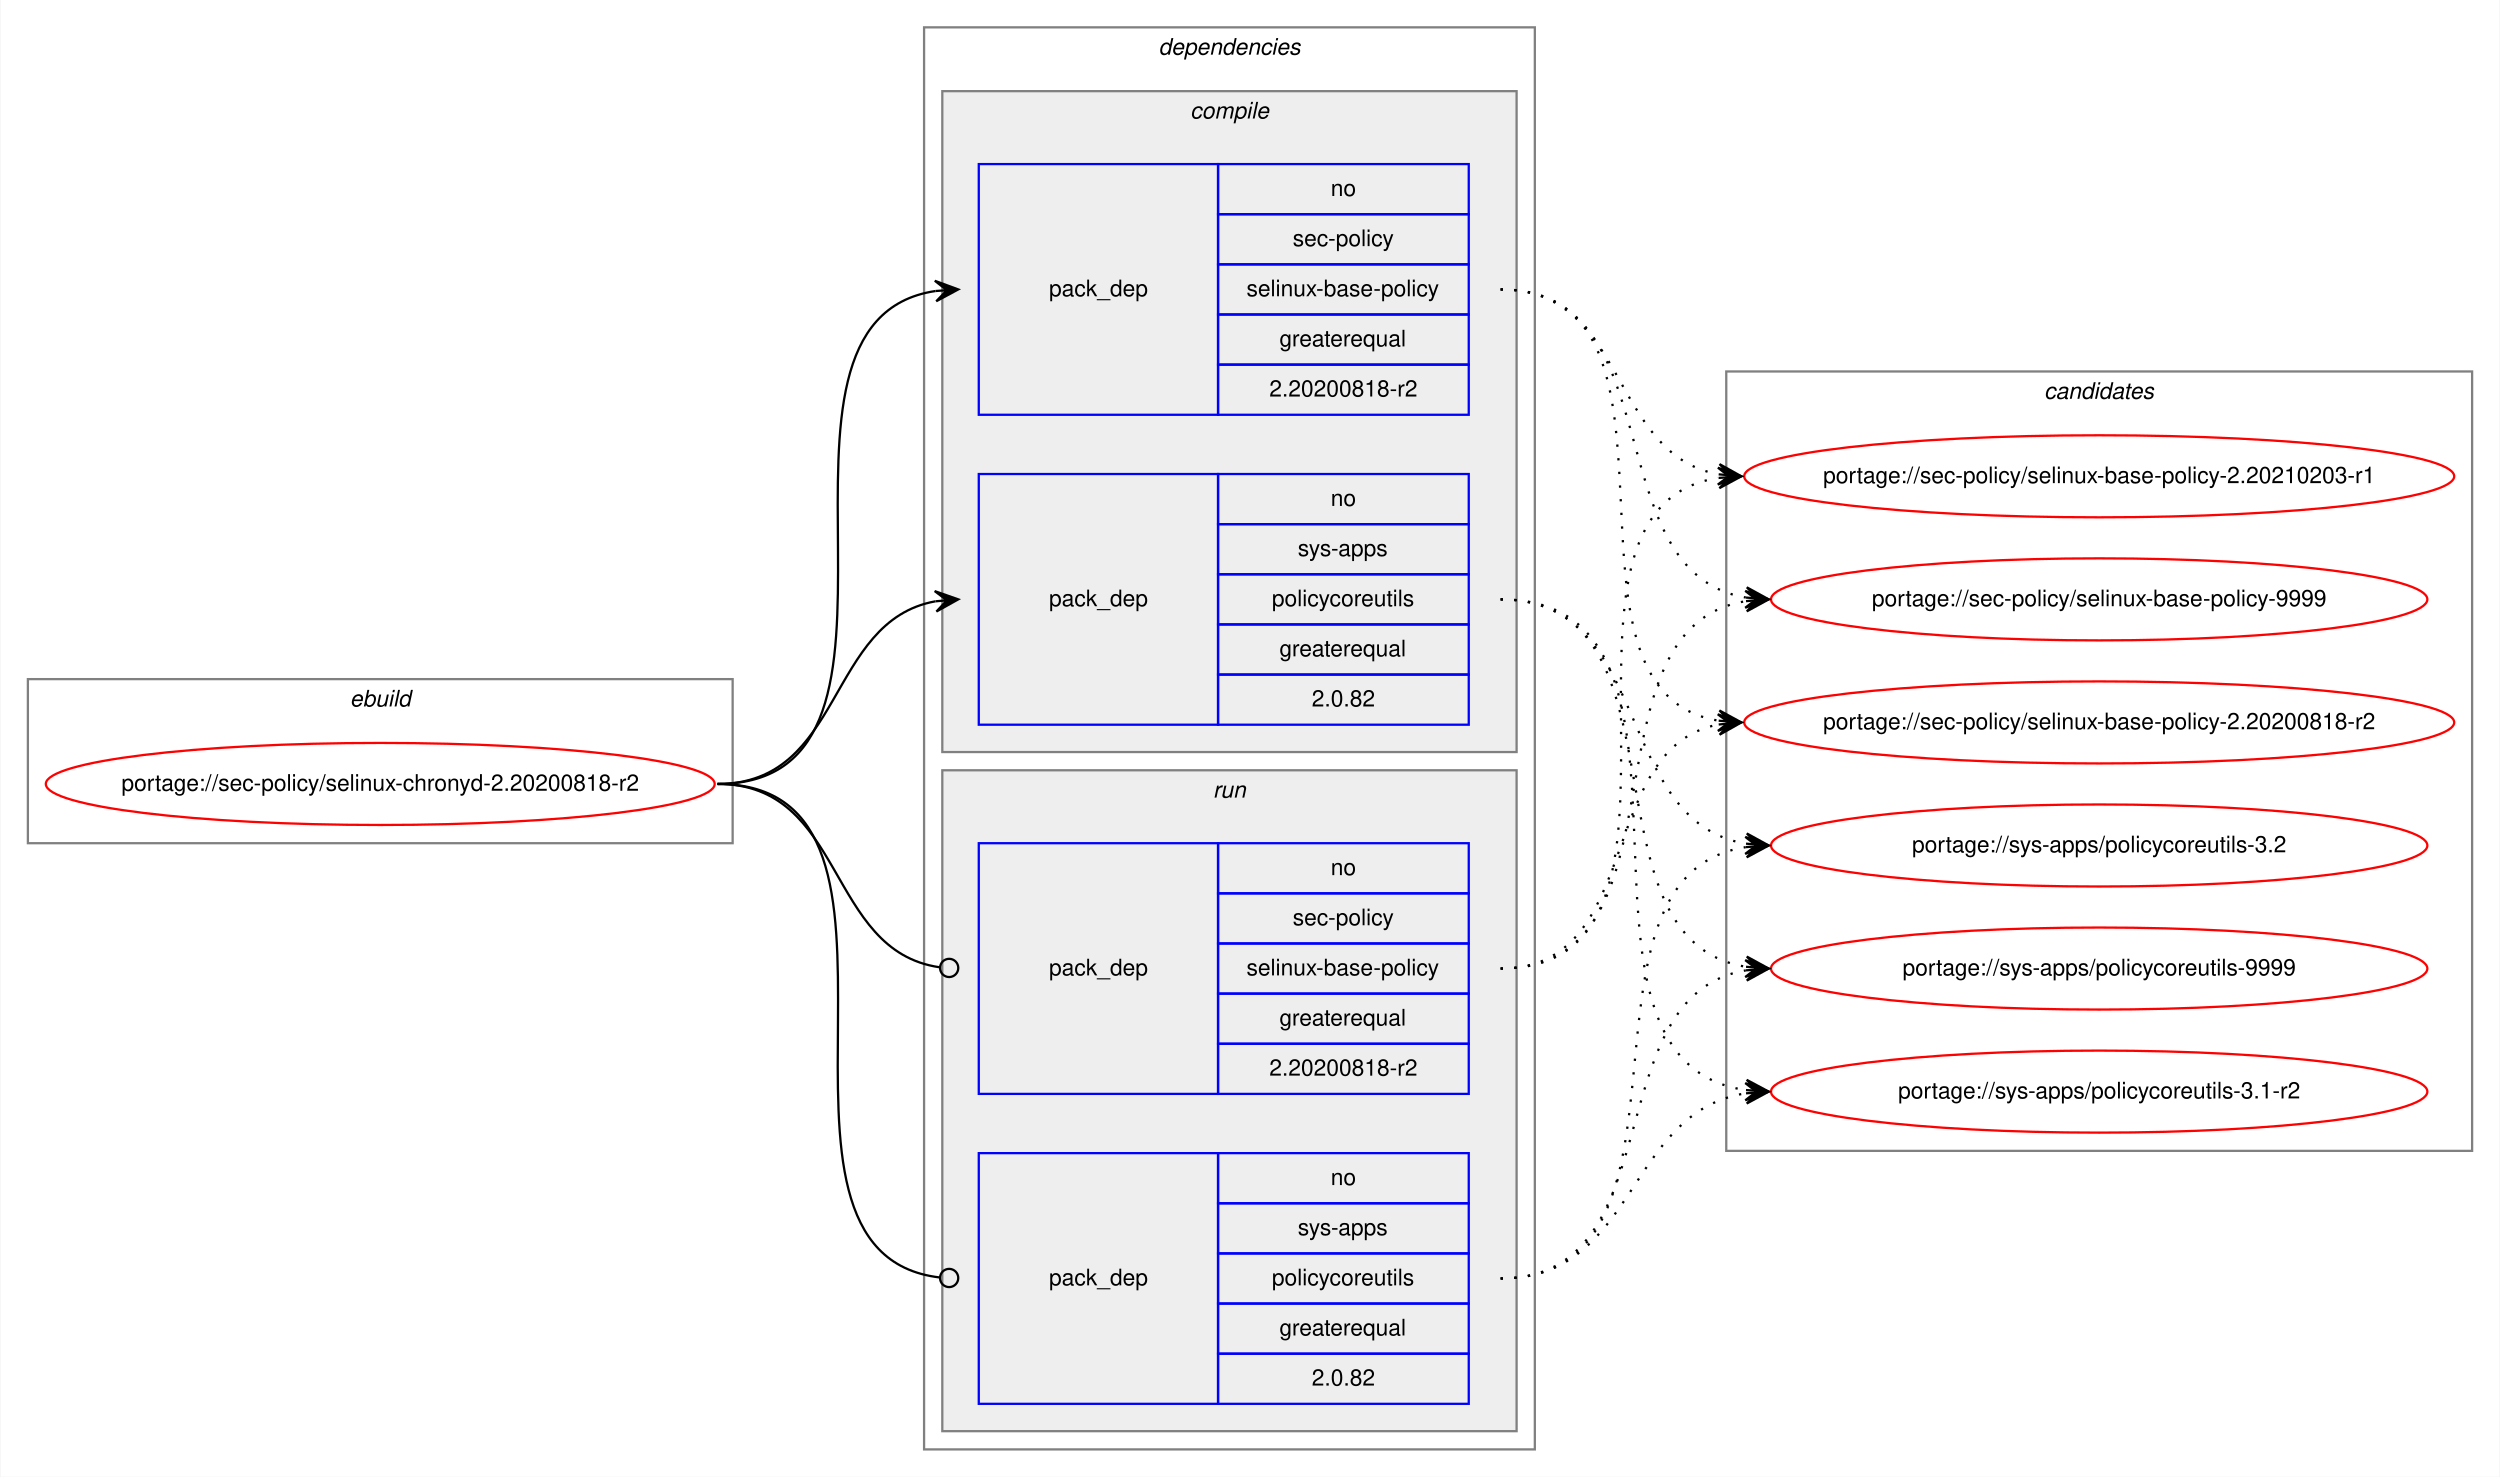
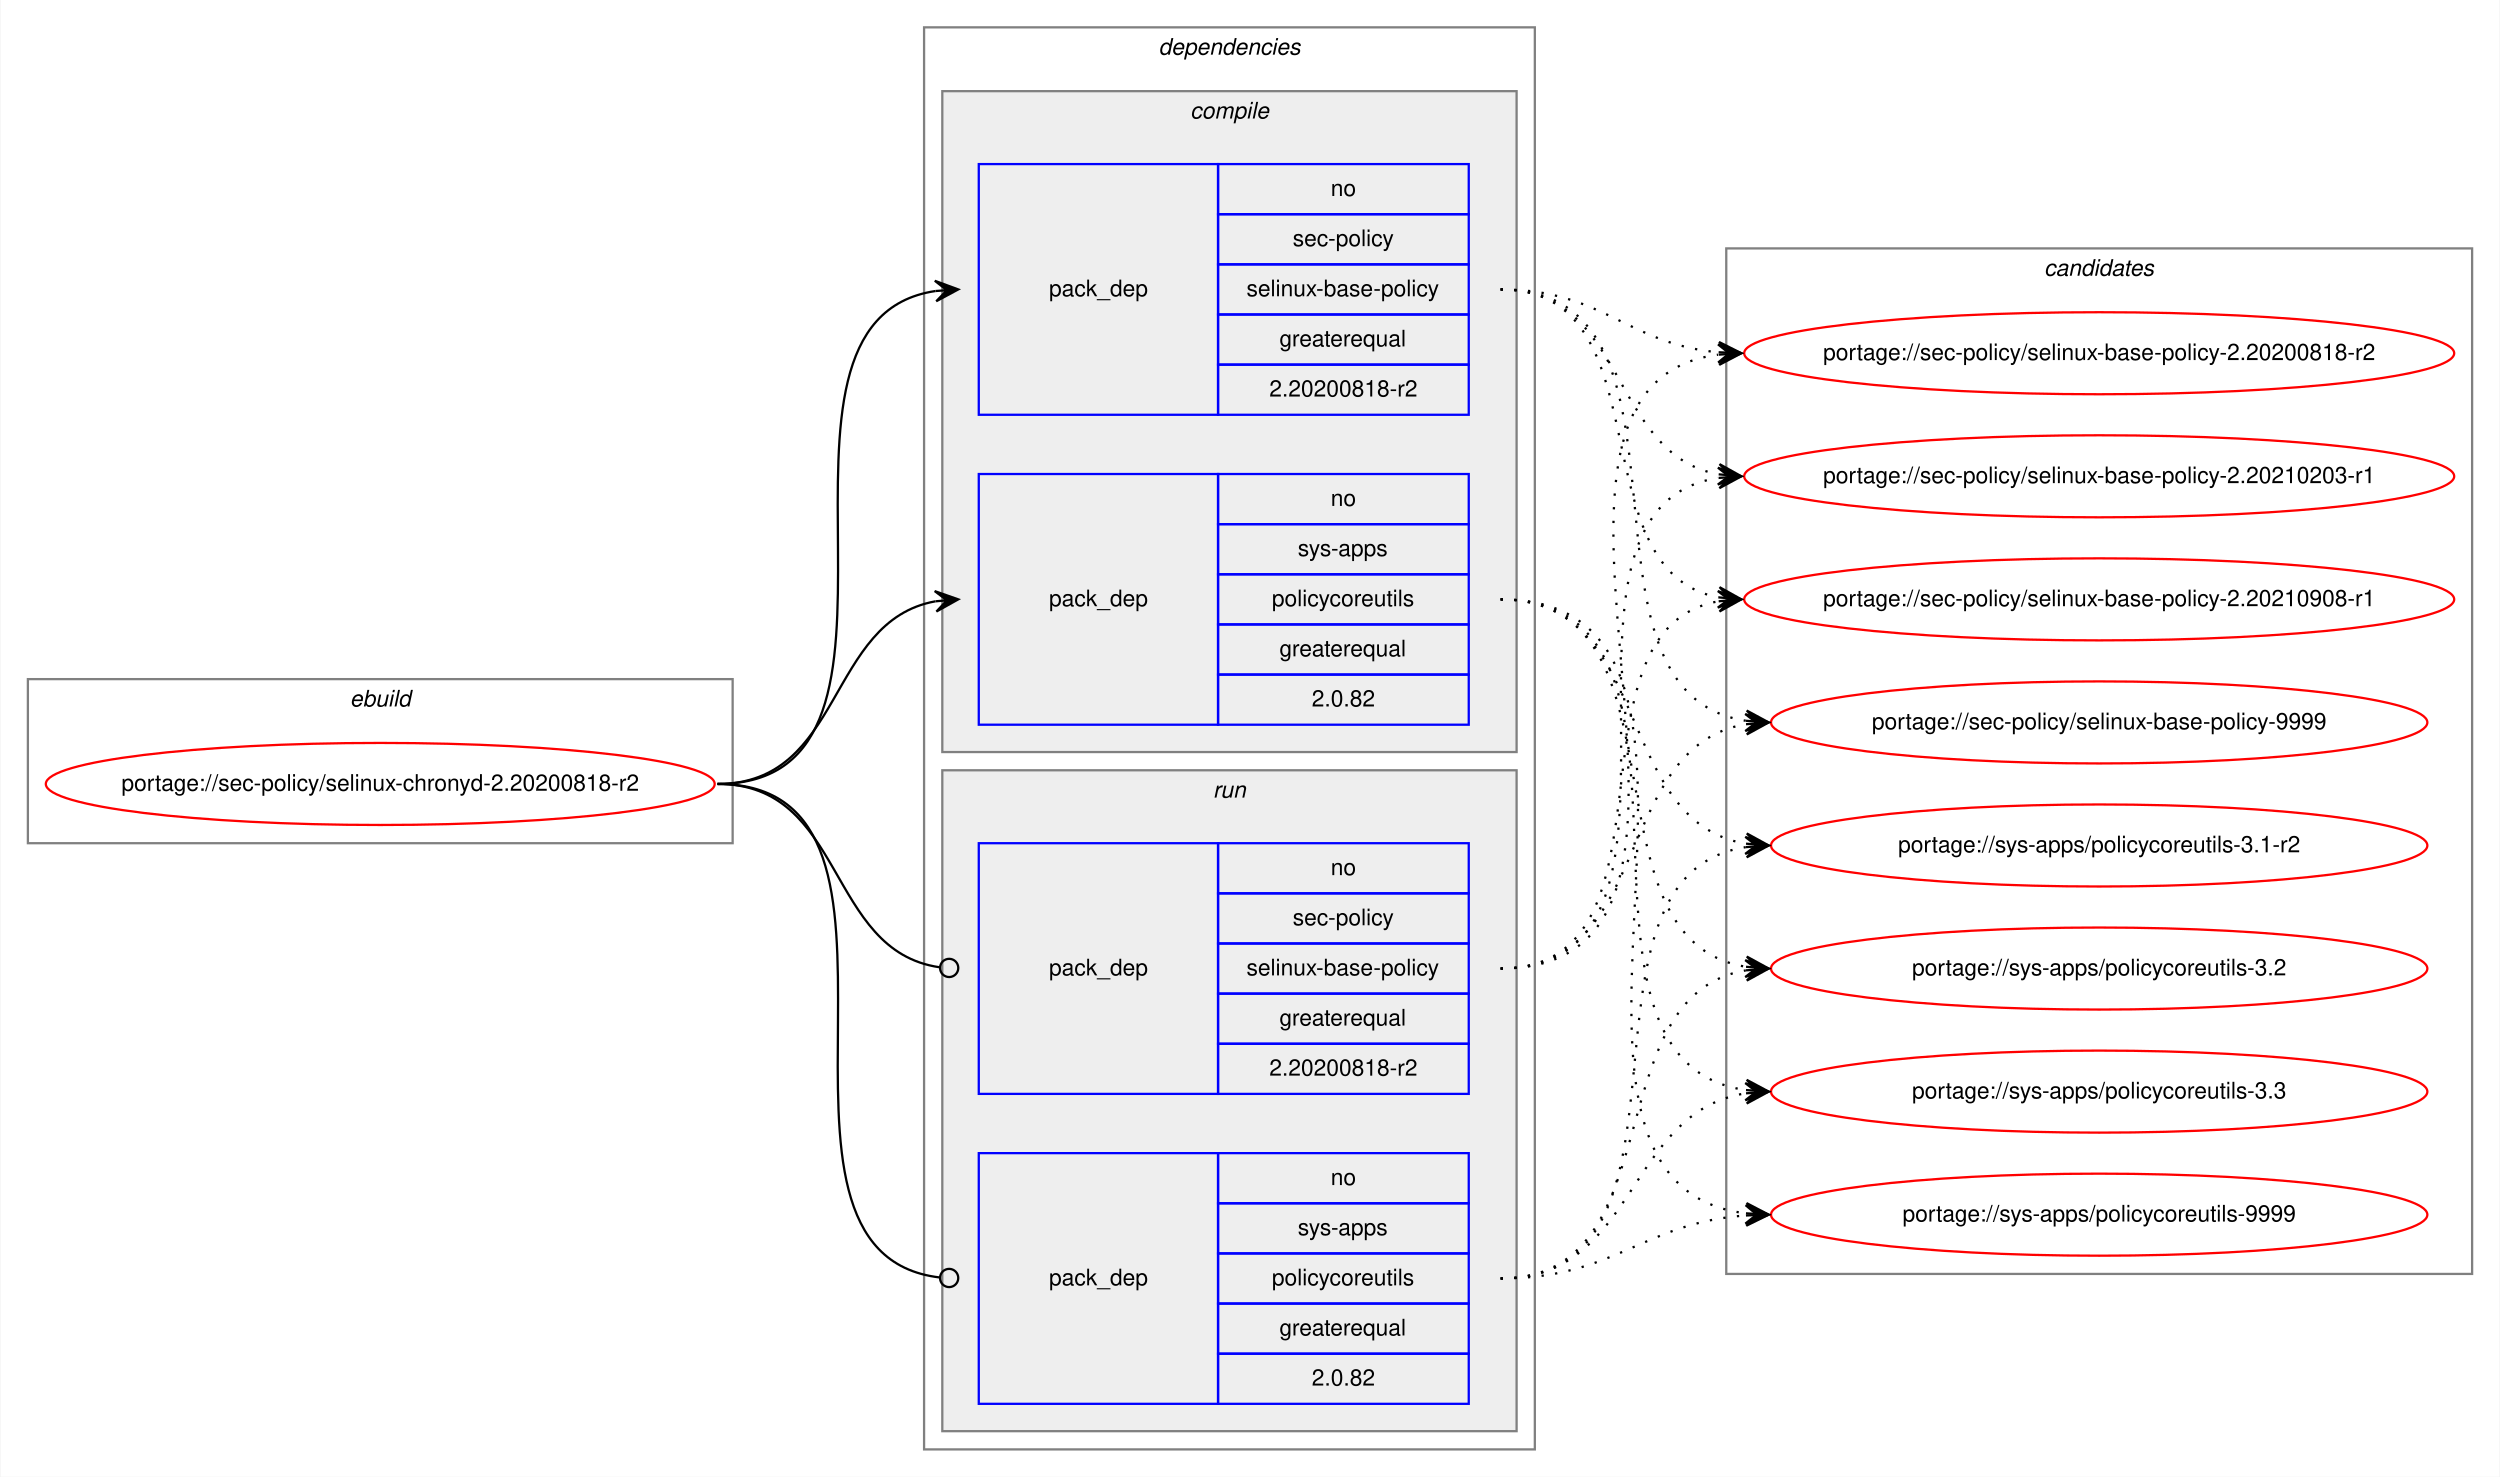
<svg xmlns="http://www.w3.org/2000/svg" xmlns:xlink="http://www.w3.org/1999/xlink" width="1097pt" height="648pt" viewBox="0.00 0.00 1096.53 648.00">
  <g id="graph0" class="graph" transform="scale(1 1) rotate(0) translate(4 644)">
    <polygon fill="white" stroke="transparent" points="-4,4 -4,-644 1092.53,-644 1092.53,4 -4,4" />
    <g id="clust1" class="cluster">
      <polygon fill="none" stroke="gray" points="8,-274 8,-346 317.25,-346 317.25,-274 8,-274" />
      <text text-anchor="start" x="149.29" y="-334" font-family="Helvetica,sans-Serif" font-style="italic" font-size="10.00">ebuild</text>
    </g>
    <g id="clust2" class="cluster">
      <polygon fill="none" stroke="gray" points="401.25,-8 401.25,-632 669.25,-632 669.25,-8 401.25,-8" />
      <text text-anchor="start" x="504.12" y="-620" font-family="Helvetica,sans-Serif" font-style="italic" font-size="10.00">dependencies</text>
    </g>
    <g id="clust3" class="cluster">
      <polygon fill="#eeeeee" stroke="gray" points="409.25,-314 409.25,-604 661.25,-604 661.25,-314 409.25,-314" />
      <text text-anchor="start" x="518.02" y="-592" font-family="Helvetica,sans-Serif" font-style="italic" font-size="10.00">compile</text>
    </g>
    <g id="clust7" class="cluster">
      <polygon fill="#eeeeee" stroke="gray" points="409.25,-16 409.25,-306 661.25,-306 661.25,-16 409.25,-16" />
      <text text-anchor="start" x="528.02" y="-294" font-family="Helvetica,sans-Serif" font-style="italic" font-size="10.00">run</text>
    </g>
    <g id="clust10" class="cluster">
-       <polygon fill="none" stroke="gray" points="753.25,-139 753.25,-481 1080.53,-481 1080.53,-139 753.25,-139" />
-       <text text-anchor="start" x="892.71" y="-469" font-family="Helvetica,sans-Serif" font-style="italic" font-size="10.00">candidates</text>
+       <polygon fill="none" stroke="gray" points="753.25,-85 753.25,-535 1080.53,-535 1080.53,-85 753.25,-85" />
+       <text text-anchor="start" x="892.71" y="-523" font-family="Helvetica,sans-Serif" font-style="italic" font-size="10.00">candidates</text>
    </g>
    <g id="node1" class="node">
      <g id="a_node1">
        <a xlink:href="../sec-policy/selinux-chronyd-2.20200818-r2.svg" xlink:title="portage://sec-policy/selinux-chronyd-2.20200818-r2">
          <ellipse fill="none" stroke="red" cx="162.62" cy="-300" rx="146.75" ry="18" />
          <text text-anchor="middle" x="162.62" y="-297" font-family="Helvetica,sans-Serif" font-size="10.00">portage://sec-policy/selinux-chronyd-2.20200818-r2</text>
        </a>
      </g>
    </g>
    <g id="node2" class="node">
      <polygon fill="none" stroke="blue" points="425.25,-462 425.25,-572 530.25,-572 530.25,-462 425.25,-462" />
      <text text-anchor="start" x="456.07" y="-514" font-family="Helvetica,sans-Serif" font-size="10.00">pack_dep</text>
      <polygon fill="none" stroke="blue" points="530.25,-550 530.25,-572 640.25,-572 640.25,-550 530.25,-550" />
      <text text-anchor="start" x="579.69" y="-558" font-family="Helvetica,sans-Serif" font-size="10.00">no</text>
      <polygon fill="none" stroke="blue" points="530.25,-528 530.25,-550 640.25,-550 640.25,-528 530.25,-528" />
      <text text-anchor="start" x="563.02" y="-536" font-family="Helvetica,sans-Serif" font-size="10.00">sec-policy</text>
      <polygon fill="none" stroke="blue" points="530.25,-506 530.25,-528 640.25,-528 640.25,-506 530.25,-506" />
      <text text-anchor="start" x="542.74" y="-514" font-family="Helvetica,sans-Serif" font-size="10.00">selinux-base-policy</text>
      <polygon fill="none" stroke="blue" points="530.25,-484 530.25,-506 640.25,-506 640.25,-484 530.25,-484" />
      <text text-anchor="start" x="557.18" y="-492" font-family="Helvetica,sans-Serif" font-size="10.00">greaterequal</text>
      <polygon fill="none" stroke="blue" points="530.25,-462 530.25,-484 640.25,-484 640.25,-462 530.25,-462" />
      <text text-anchor="start" x="552.73" y="-470" font-family="Helvetica,sans-Serif" font-size="10.00">2.20200818-r2</text>
    </g>
    <g id="edge1" class="edge">
      <path fill="none" stroke="black" d="M310.62,-300C414.32,-300 315.98,-502.83 406.26,-516.3" />
      <polygon fill="black" stroke="black" points="416.25,-517 405.96,-520.79 411.26,-516.65 406.27,-516.3 406.27,-516.3 406.27,-516.3 411.26,-516.65 406.59,-511.81 416.25,-517 416.25,-517" />
    </g>
    <g id="node3" class="node">
      <polygon fill="none" stroke="blue" points="425.25,-326 425.25,-436 530.25,-436 530.25,-326 425.25,-326" />
      <text text-anchor="start" x="456.07" y="-378" font-family="Helvetica,sans-Serif" font-size="10.00">pack_dep</text>
      <polygon fill="none" stroke="blue" points="530.25,-414 530.25,-436 640.25,-436 640.25,-414 530.25,-414" />
      <text text-anchor="start" x="579.69" y="-422" font-family="Helvetica,sans-Serif" font-size="10.00">no</text>
      <polygon fill="none" stroke="blue" points="530.25,-392 530.25,-414 640.25,-414 640.25,-392 530.25,-392" />
      <text text-anchor="start" x="565.24" y="-400" font-family="Helvetica,sans-Serif" font-size="10.00">sys-apps</text>
      <polygon fill="none" stroke="blue" points="530.25,-370 530.25,-392 640.25,-392 640.25,-370 530.25,-370" />
      <text text-anchor="start" x="553.86" y="-378" font-family="Helvetica,sans-Serif" font-size="10.00">policycoreutils</text>
      <polygon fill="none" stroke="blue" points="530.25,-348 530.25,-370 640.25,-370 640.25,-348 530.25,-348" />
      <text text-anchor="start" x="557.18" y="-356" font-family="Helvetica,sans-Serif" font-size="10.00">greaterequal</text>
      <polygon fill="none" stroke="blue" points="530.25,-326 530.25,-348 640.25,-348 640.25,-326 530.25,-326" />
      <text text-anchor="start" x="571.35" y="-334" font-family="Helvetica,sans-Serif" font-size="10.00">2.0.82</text>
    </g>
    <g id="edge2" class="edge">
      <path fill="none" stroke="black" d="M310.62,-300C366.2,-300 358.36,-371.49 406.26,-380.15" />
      <polygon fill="black" stroke="black" points="416.25,-381 405.9,-384.63 411.26,-380.57 406.28,-380.15 406.28,-380.15 406.28,-380.15 411.26,-380.57 406.67,-375.66 416.25,-381 416.25,-381" />
    </g>
    <g id="node4" class="node">
      <polygon fill="none" stroke="blue" points="425.25,-164 425.25,-274 530.25,-274 530.25,-164 425.25,-164" />
      <text text-anchor="start" x="456.07" y="-216" font-family="Helvetica,sans-Serif" font-size="10.00">pack_dep</text>
      <polygon fill="none" stroke="blue" points="530.25,-252 530.25,-274 640.25,-274 640.25,-252 530.25,-252" />
      <text text-anchor="start" x="579.69" y="-260" font-family="Helvetica,sans-Serif" font-size="10.00">no</text>
      <polygon fill="none" stroke="blue" points="530.25,-230 530.25,-252 640.25,-252 640.25,-230 530.25,-230" />
      <text text-anchor="start" x="563.02" y="-238" font-family="Helvetica,sans-Serif" font-size="10.00">sec-policy</text>
      <polygon fill="none" stroke="blue" points="530.25,-208 530.25,-230 640.25,-230 640.25,-208 530.25,-208" />
      <text text-anchor="start" x="542.74" y="-216" font-family="Helvetica,sans-Serif" font-size="10.00">selinux-base-policy</text>
      <polygon fill="none" stroke="blue" points="530.25,-186 530.25,-208 640.25,-208 640.25,-186 530.25,-186" />
      <text text-anchor="start" x="557.18" y="-194" font-family="Helvetica,sans-Serif" font-size="10.00">greaterequal</text>
      <polygon fill="none" stroke="blue" points="530.25,-164 530.25,-186 640.25,-186 640.25,-164 530.25,-164" />
      <text text-anchor="start" x="552.73" y="-172" font-family="Helvetica,sans-Serif" font-size="10.00">2.20200818-r2</text>
    </g>
    <g id="edge3" class="edge">
      <path fill="none" stroke="black" d="M310.62,-300C366.89,-300 358.16,-226.72 408.08,-219.56" />
      <ellipse fill="none" stroke="black" cx="412.26" cy="-219.27" rx="4" ry="4" />
    </g>
    <g id="node5" class="node">
      <polygon fill="none" stroke="blue" points="425.25,-28 425.25,-138 530.25,-138 530.25,-28 425.25,-28" />
      <text text-anchor="start" x="456.07" y="-80" font-family="Helvetica,sans-Serif" font-size="10.00">pack_dep</text>
      <polygon fill="none" stroke="blue" points="530.25,-116 530.25,-138 640.25,-138 640.25,-116 530.25,-116" />
      <text text-anchor="start" x="579.69" y="-124" font-family="Helvetica,sans-Serif" font-size="10.00">no</text>
      <polygon fill="none" stroke="blue" points="530.25,-94 530.25,-116 640.25,-116 640.25,-94 530.25,-94" />
      <text text-anchor="start" x="565.24" y="-102" font-family="Helvetica,sans-Serif" font-size="10.00">sys-apps</text>
      <polygon fill="none" stroke="blue" points="530.25,-72 530.25,-94 640.25,-94 640.25,-72 530.25,-72" />
      <text text-anchor="start" x="553.86" y="-80" font-family="Helvetica,sans-Serif" font-size="10.00">policycoreutils</text>
      <polygon fill="none" stroke="blue" points="530.25,-50 530.25,-72 640.25,-72 640.25,-50 530.25,-50" />
      <text text-anchor="start" x="557.18" y="-58" font-family="Helvetica,sans-Serif" font-size="10.00">greaterequal</text>
      <polygon fill="none" stroke="blue" points="530.25,-28 530.25,-50 640.25,-50 640.25,-28 530.25,-28" />
      <text text-anchor="start" x="571.35" y="-36" font-family="Helvetica,sans-Serif" font-size="10.00">2.0.82</text>
    </g>
    <g id="edge4" class="edge">
      <path fill="none" stroke="black" d="M310.62,-300C415.06,-300 314.58,-94.29 408.2,-83.44" />
      <ellipse fill="none" stroke="black" cx="412.25" cy="-83.22" rx="4" ry="4" />
    </g>
    <g id="node6" class="node">
      <g id="a_node6">
        <a xlink:href="../sec-policy/selinux-base-policy-2.20200818-r2.svg" xlink:title="portage://sec-policy/selinux-base-policy-2.20200818-r2">
-           <ellipse fill="none" stroke="red" cx="916.89" cy="-327" rx="155.78" ry="18" />
-           <text text-anchor="middle" x="916.89" y="-324" font-family="Helvetica,sans-Serif" font-size="10.00">portage://sec-policy/selinux-base-policy-2.20200818-r2</text>
+           <ellipse fill="none" stroke="red" cx="916.89" cy="-489" rx="155.78" ry="18" />
+           <text text-anchor="middle" x="916.89" y="-486" font-family="Helvetica,sans-Serif" font-size="10.00">portage://sec-policy/selinux-base-policy-2.20200818-r2</text>
        </a>
      </g>
    </g>
    <g id="edge5" class="edge">
-       <path fill="none" stroke="black" stroke-dasharray="1,5" d="M654.25,-517C747.28,-517 669.52,-340.84 749.87,-327.77" />
-       <polygon fill="black" stroke="black" points="759.89,-327 750.26,-332.25 754.9,-327.38 749.92,-327.76 749.92,-327.76 749.92,-327.76 754.9,-327.38 749.57,-323.28 759.89,-327 759.89,-327" />
+       <path fill="none" stroke="black" stroke-dasharray="1,5" d="M654.25,-517C699.21,-517 709.83,-493 749.7,-489.44" />
+       <polygon fill="black" stroke="black" points="759.89,-489 750.09,-493.93 754.89,-489.22 749.9,-489.43 749.9,-489.43 749.9,-489.43 754.89,-489.22 749.7,-484.94 759.89,-489 759.89,-489" />
    </g>
    <g id="node7" class="node">
      <g id="a_node7">
        <a xlink:href="../sec-policy/selinux-base-policy-2.20210203-r1.svg" xlink:title="portage://sec-policy/selinux-base-policy-2.20210203-r1">
          <ellipse fill="none" stroke="red" cx="916.89" cy="-435" rx="155.78" ry="18" />
          <text text-anchor="middle" x="916.89" y="-432" font-family="Helvetica,sans-Serif" font-size="10.00">portage://sec-policy/selinux-base-policy-2.20210203-r1</text>
        </a>
      </g>
    </g>
    <g id="edge6" class="edge">
      <path fill="none" stroke="black" stroke-dasharray="1,5" d="M654.25,-517C710.08,-517 701.79,-444.63 749.86,-435.87" />
      <polygon fill="black" stroke="black" points="759.89,-435 750.31,-440.34 754.91,-435.43 749.92,-435.86 749.92,-435.86 749.92,-435.86 754.91,-435.43 749.54,-431.38 759.89,-435 759.89,-435" />
    </g>
    <g id="node8" class="node">
      <g id="a_node8">
-         <a xlink:href="../sec-policy/selinux-base-policy-9999.svg" xlink:title="portage://sec-policy/selinux-base-policy-9999">
-           <ellipse fill="none" stroke="red" cx="916.89" cy="-381" rx="144" ry="18" />
-           <text text-anchor="middle" x="916.89" y="-378" font-family="Helvetica,sans-Serif" font-size="10.00">portage://sec-policy/selinux-base-policy-9999</text>
+         <a xlink:href="../sec-policy/selinux-base-policy-2.20210908-r1.svg" xlink:title="portage://sec-policy/selinux-base-policy-2.20210908-r1">
+           <ellipse fill="none" stroke="red" cx="916.89" cy="-381" rx="155.78" ry="18" />
+           <text text-anchor="middle" x="916.89" y="-378" font-family="Helvetica,sans-Serif" font-size="10.00">portage://sec-policy/selinux-base-policy-2.20210908-r1</text>
        </a>
      </g>
    </g>
    <g id="edge7" class="edge">
-       <path fill="none" stroke="black" stroke-dasharray="1,5" d="M654.25,-517C730.58,-517 695.51,-392.94 761.83,-381.8" />
-       <polygon fill="black" stroke="black" points="771.89,-381 762.28,-386.28 766.9,-381.4 761.92,-381.79 761.92,-381.79 761.92,-381.79 766.9,-381.4 761.56,-377.31 771.89,-381 771.89,-381" />
+       <path fill="none" stroke="black" stroke-dasharray="1,5" d="M654.25,-517C727.2,-517 687.52,-393.45 749.92,-381.87" />
+       <polygon fill="black" stroke="black" points="759.89,-381 750.32,-386.35 754.91,-381.43 749.92,-381.87 749.92,-381.87 749.92,-381.87 754.91,-381.43 749.53,-377.38 759.89,-381 759.89,-381" />
    </g>
    <g id="node9" class="node">
      <g id="a_node9">
-         <a xlink:href="../sys-apps/policycoreutils-3.1-r2.svg" xlink:title="portage://sys-apps/policycoreutils-3.1-r2">
-           <ellipse fill="none" stroke="red" cx="916.89" cy="-165" rx="144" ry="18" />
-           <text text-anchor="middle" x="916.89" y="-162" font-family="Helvetica,sans-Serif" font-size="10.00">portage://sys-apps/policycoreutils-3.1-r2</text>
+         <a xlink:href="../sec-policy/selinux-base-policy-9999.svg" xlink:title="portage://sec-policy/selinux-base-policy-9999">
+           <ellipse fill="none" stroke="red" cx="916.89" cy="-327" rx="144" ry="18" />
+           <text text-anchor="middle" x="916.89" y="-324" font-family="Helvetica,sans-Serif" font-size="10.00">portage://sec-policy/selinux-base-policy-9999</text>
        </a>
      </g>
    </g>
    <g id="edge8" class="edge">
-       <path fill="none" stroke="black" stroke-dasharray="1,5" d="M654.25,-381C759.93,-381 669.05,-179.11 761.68,-165.7" />
-       <polygon fill="black" stroke="black" points="771.89,-165 762.22,-170.17 766.9,-165.34 761.91,-165.68 761.91,-165.68 761.91,-165.68 766.9,-165.34 761.6,-161.19 771.89,-165 771.89,-165" />
+       <path fill="none" stroke="black" stroke-dasharray="1,5" d="M654.25,-517C749.98,-517 678.18,-340.48 761.81,-327.73" />
+       <polygon fill="black" stroke="black" points="771.89,-327 762.24,-332.21 766.9,-327.36 761.91,-327.72 761.91,-327.72 761.91,-327.72 766.9,-327.36 761.59,-323.23 771.89,-327 771.89,-327" />
    </g>
    <g id="node10" class="node">
      <g id="a_node10">
-         <a xlink:href="../sys-apps/policycoreutils-3.2.svg" xlink:title="portage://sys-apps/policycoreutils-3.2">
+         <a xlink:href="../sys-apps/policycoreutils-3.1-r2.svg" xlink:title="portage://sys-apps/policycoreutils-3.1-r2">
          <ellipse fill="none" stroke="red" cx="916.89" cy="-273" rx="144" ry="18" />
-           <text text-anchor="middle" x="916.89" y="-270" font-family="Helvetica,sans-Serif" font-size="10.00">portage://sys-apps/policycoreutils-3.2</text>
+           <text text-anchor="middle" x="916.89" y="-270" font-family="Helvetica,sans-Serif" font-size="10.00">portage://sys-apps/policycoreutils-3.1-r2</text>
        </a>
      </g>
    </g>
    <g id="edge9" class="edge">
      <path fill="none" stroke="black" stroke-dasharray="1,5" d="M654.25,-381C721.62,-381 703.13,-283.69 761.79,-273.81" />
      <polygon fill="black" stroke="black" points="771.89,-273 762.28,-278.28 766.9,-273.4 761.92,-273.8 761.92,-273.8 761.92,-273.8 766.9,-273.4 761.56,-269.31 771.89,-273 771.89,-273" />
    </g>
    <g id="node11" class="node">
      <g id="a_node11">
-         <a xlink:href="../sys-apps/policycoreutils-9999.svg" xlink:title="portage://sys-apps/policycoreutils-9999">
+         <a xlink:href="../sys-apps/policycoreutils-3.2.svg" xlink:title="portage://sys-apps/policycoreutils-3.2">
          <ellipse fill="none" stroke="red" cx="916.89" cy="-219" rx="144" ry="18" />
-           <text text-anchor="middle" x="916.89" y="-216" font-family="Helvetica,sans-Serif" font-size="10.00">portage://sys-apps/policycoreutils-9999</text>
+           <text text-anchor="middle" x="916.89" y="-216" font-family="Helvetica,sans-Serif" font-size="10.00">portage://sys-apps/policycoreutils-3.2</text>
        </a>
      </g>
    </g>
    <g id="edge10" class="edge">
      <path fill="none" stroke="black" stroke-dasharray="1,5" d="M654.25,-381C739.58,-381 687.6,-232.02 761.67,-219.8" />
      <polygon fill="black" stroke="black" points="771.89,-219 762.27,-224.26 766.9,-219.39 761.92,-219.78 761.92,-219.78 761.92,-219.78 766.9,-219.39 761.57,-215.29 771.89,-219 771.89,-219" />
    </g>
+     <g id="node12" class="node">
+       <g id="a_node12">
+         <a xlink:href="../sys-apps/policycoreutils-3.3.svg" xlink:title="portage://sys-apps/policycoreutils-3.3">
+           <ellipse fill="none" stroke="red" cx="916.89" cy="-165" rx="144" ry="18" />
+           <text text-anchor="middle" x="916.89" y="-162" font-family="Helvetica,sans-Serif" font-size="10.00">portage://sys-apps/policycoreutils-3.3</text>
+         </a>
+       </g>
+     </g>
    <g id="edge11" class="edge">
-       <path fill="none" stroke="black" stroke-dasharray="1,5" d="M654.25,-219C717.72,-219 695.59,-315.51 749.7,-326.07" />
-       <polygon fill="black" stroke="black" points="759.89,-327 749.52,-330.57 754.91,-326.54 749.93,-326.09 749.93,-326.09 749.93,-326.09 754.91,-326.54 750.34,-321.61 759.89,-327 759.89,-327" />
+       <path fill="none" stroke="black" stroke-dasharray="1,5" d="M654.25,-381C759.93,-381 669.05,-179.11 761.68,-165.7" />
+       <polygon fill="black" stroke="black" points="771.89,-165 762.22,-170.17 766.9,-165.34 761.91,-165.68 761.91,-165.68 761.91,-165.68 766.9,-165.34 761.6,-161.19 771.89,-165 771.89,-165" />
+     </g>
+     <g id="node13" class="node">
+       <g id="a_node13">
+         <a xlink:href="../sys-apps/policycoreutils-9999.svg" xlink:title="portage://sys-apps/policycoreutils-9999">
+           <ellipse fill="none" stroke="red" cx="916.89" cy="-111" rx="144" ry="18" />
+           <text text-anchor="middle" x="916.89" y="-108" font-family="Helvetica,sans-Serif" font-size="10.00">portage://sys-apps/policycoreutils-9999</text>
+         </a>
+       </g>
    </g>
    <g id="edge12" class="edge">
+       <path fill="none" stroke="black" stroke-dasharray="1,5" d="M654.25,-381C781.56,-381 648.67,-125.56 761.76,-111.59" />
+       <polygon fill="black" stroke="black" points="771.89,-111 762.17,-116.08 766.9,-111.29 761.9,-111.59 761.9,-111.59 761.9,-111.59 766.9,-111.29 761.64,-107.09 771.89,-111 771.89,-111" />
+     </g>
+     <g id="edge13" class="edge">
+       <path fill="none" stroke="black" stroke-dasharray="1,5" d="M654.25,-219C779.45,-219 639.42,-473.92 749.6,-488.36" />
+       <polygon fill="black" stroke="black" points="759.89,-489 749.63,-492.87 754.9,-488.69 749.91,-488.38 749.91,-488.38 749.91,-488.38 754.9,-488.69 750.18,-483.89 759.89,-489 759.89,-489" />
+     </g>
+     <g id="edge14" class="edge">
      <path fill="none" stroke="black" stroke-dasharray="1,5" d="M654.25,-219C757.46,-219 660.16,-420.49 749.67,-434.26" />
      <polygon fill="black" stroke="black" points="759.89,-435 749.59,-438.77 754.9,-434.64 749.91,-434.28 749.91,-434.28 749.91,-434.28 754.9,-434.64 750.24,-429.79 759.89,-435 759.89,-435" />
    </g>
-     <g id="edge13" class="edge">
-       <path fill="none" stroke="black" stroke-dasharray="1,5" d="M654.25,-219C739.58,-219 687.6,-367.98 761.67,-380.2" />
-       <polygon fill="black" stroke="black" points="771.89,-381 761.57,-384.71 766.9,-380.61 761.92,-380.22 761.92,-380.22 761.92,-380.22 766.9,-380.61 762.27,-375.74 771.89,-381 771.89,-381" />
-     </g>
-     <g id="edge14" class="edge">
+     <g id="edge15" class="edge">
+       <path fill="none" stroke="black" stroke-dasharray="1,5" d="M654.25,-219C736.51,-219 679.35,-367.38 749.63,-380.13" />
+       <polygon fill="black" stroke="black" points="759.89,-381 749.54,-384.64 754.91,-380.58 749.92,-380.15 749.92,-380.15 749.92,-380.15 754.91,-380.58 750.3,-375.67 759.89,-381 759.89,-381" />
+     </g>
+     <g id="edge16" class="edge">
+       <path fill="none" stroke="black" stroke-dasharray="1,5" d="M654.25,-219C721.62,-219 703.13,-316.31 761.79,-326.19" />
+       <polygon fill="black" stroke="black" points="771.89,-327 761.56,-330.69 766.9,-326.6 761.92,-326.2 761.92,-326.2 761.92,-326.2 766.9,-326.6 762.28,-321.72 771.89,-327 771.89,-327" />
+     </g>
+     <g id="edge17" class="edge">
+       <path fill="none" stroke="black" stroke-dasharray="1,5" d="M654.25,-83C749.98,-83 678.18,-259.52 761.81,-272.27" />
+       <polygon fill="black" stroke="black" points="771.89,-273 761.59,-276.77 766.9,-272.64 761.91,-272.28 761.91,-272.28 761.91,-272.28 766.9,-272.64 762.24,-267.79 771.89,-273 771.89,-273" />
+     </g>
+     <g id="edge18" class="edge">
+       <path fill="none" stroke="black" stroke-dasharray="1,5" d="M654.25,-83C730.58,-83 695.51,-207.06 761.83,-218.2" />
+       <polygon fill="black" stroke="black" points="771.89,-219 761.56,-222.69 766.9,-218.6 761.92,-218.21 761.92,-218.21 761.92,-218.21 766.9,-218.6 762.28,-213.72 771.89,-219 771.89,-219" />
+     </g>
+     <g id="edge19" class="edge">
      <path fill="none" stroke="black" stroke-dasharray="1,5" d="M654.25,-83C714.37,-83 709.03,-155.97 761.74,-164.24" />
      <polygon fill="black" stroke="black" points="771.89,-165 761.58,-168.74 766.9,-164.63 761.92,-164.25 761.92,-164.25 761.92,-164.25 766.9,-164.63 762.25,-159.77 771.89,-165 771.89,-165" />
    </g>
-     <g id="edge15" class="edge">
-       <path fill="none" stroke="black" stroke-dasharray="1,5" d="M654.25,-83C749.98,-83 678.18,-259.52 761.81,-272.27" />
-       <polygon fill="black" stroke="black" points="771.89,-273 761.59,-276.77 766.9,-272.64 761.91,-272.28 761.91,-272.28 761.91,-272.28 766.9,-272.64 762.24,-267.79 771.89,-273 771.89,-273" />
-     </g>
-     <g id="edge16" class="edge">
-       <path fill="none" stroke="black" stroke-dasharray="1,5" d="M654.25,-83C730.58,-83 695.51,-207.06 761.83,-218.2" />
-       <polygon fill="black" stroke="black" points="771.89,-219 761.56,-222.69 766.9,-218.6 761.92,-218.21 761.92,-218.21 761.92,-218.21 766.9,-218.6 762.28,-213.72 771.89,-219 771.89,-219" />
+     <g id="edge20" class="edge">
+       <path fill="none" stroke="black" stroke-dasharray="1,5" d="M654.25,-83C704.42,-83 716.6,-107.4 761.73,-110.65" />
+       <polygon fill="black" stroke="black" points="771.89,-111 761.74,-115.15 766.89,-110.83 761.89,-110.65 761.89,-110.65 761.89,-110.65 766.89,-110.83 762.05,-106.15 771.89,-111 771.89,-111" />
    </g>
  </g>
</svg>
